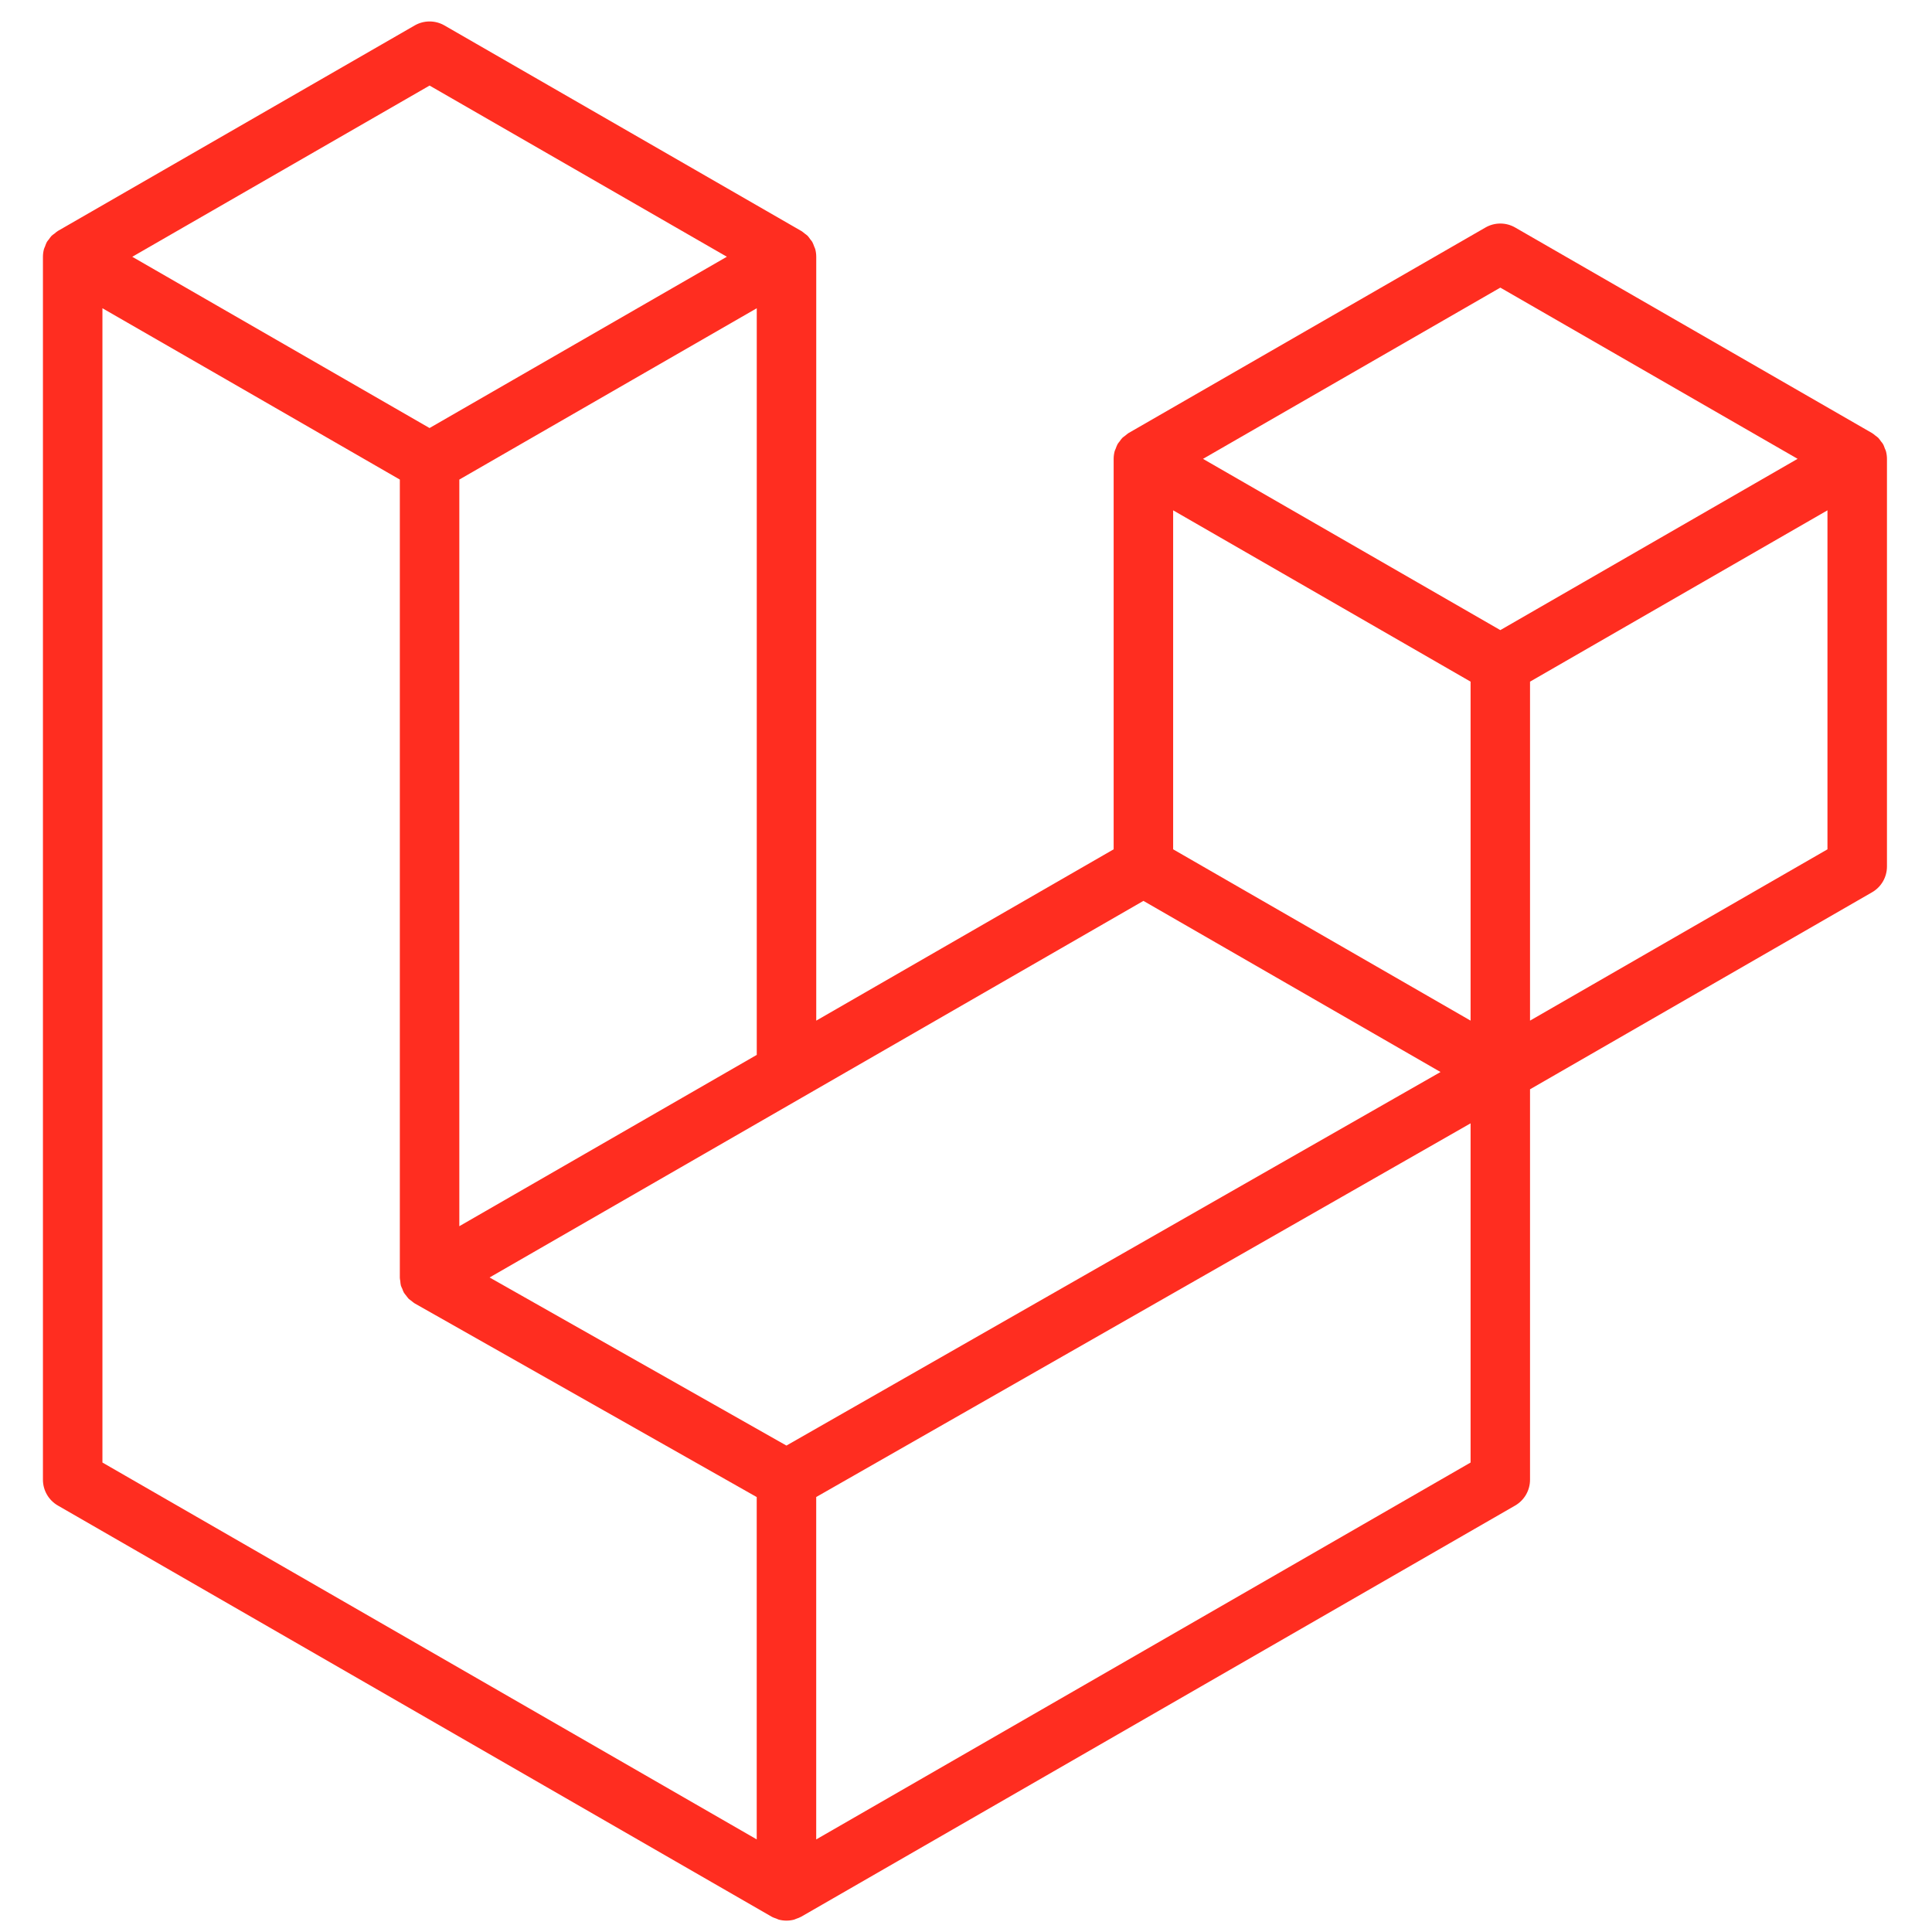
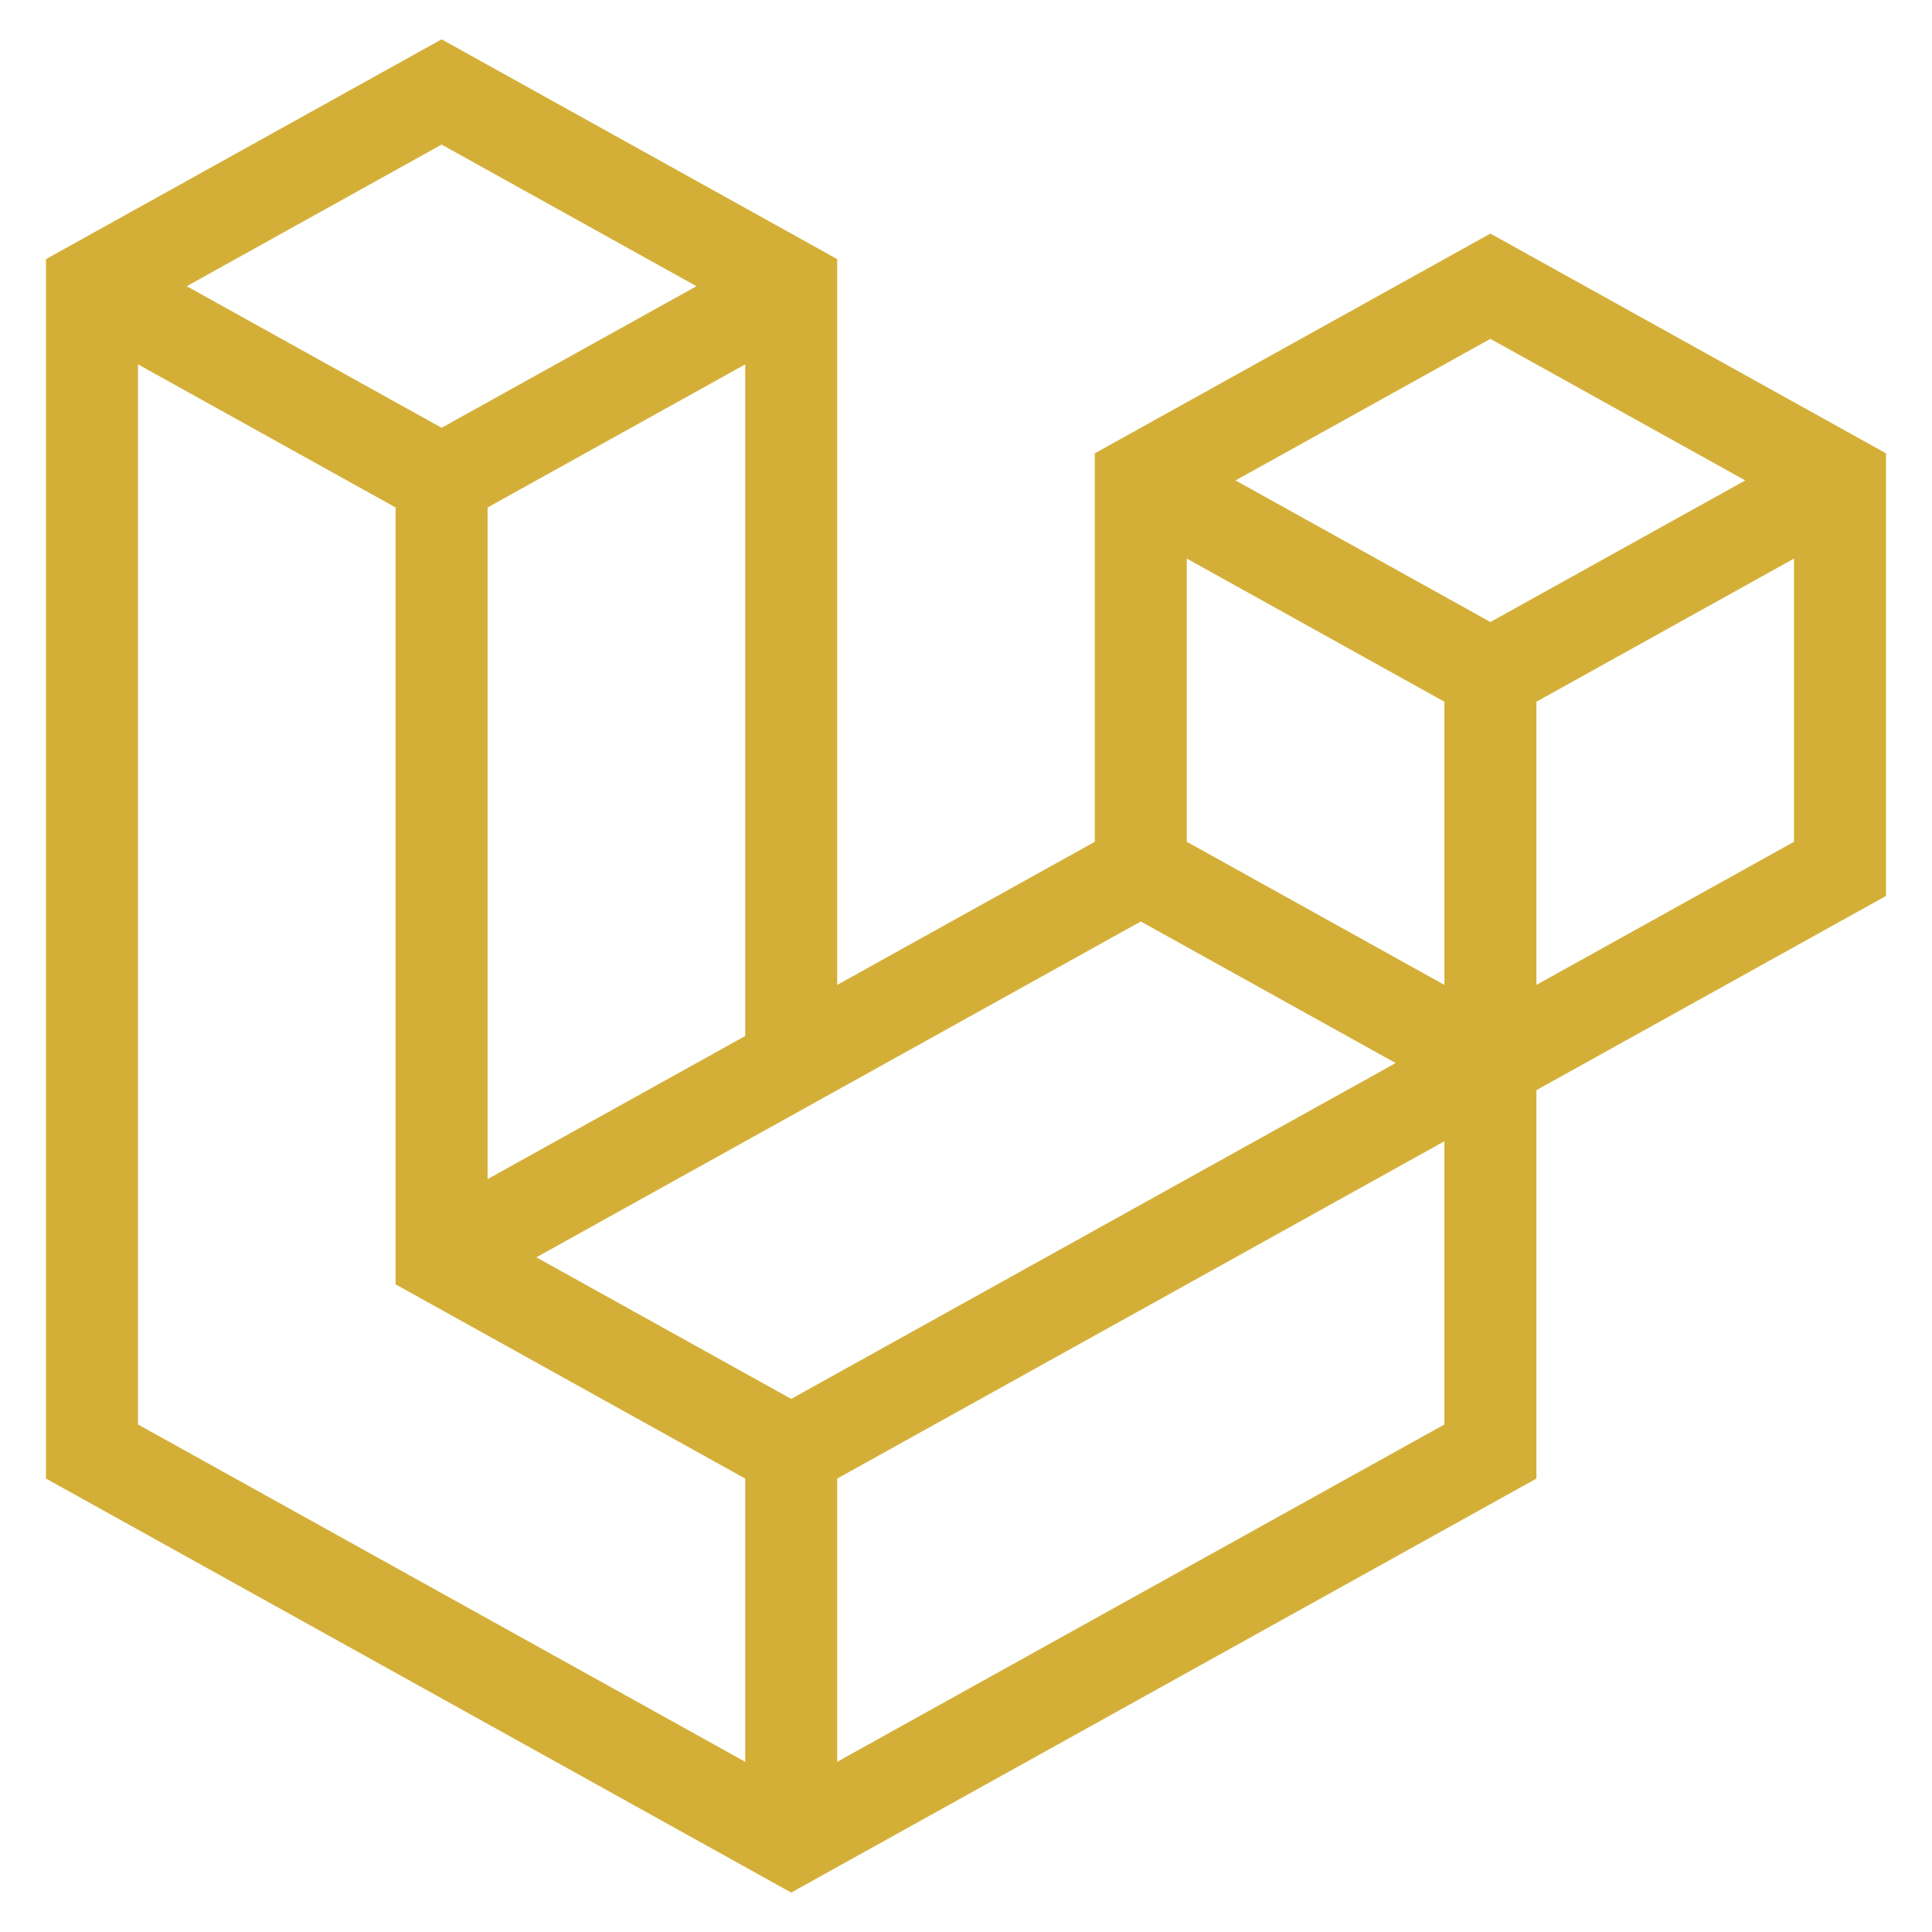
- <svg xmlns="http://www.w3.org/2000/svg" width="166" height="166" viewBox="0 0 166 166" fill="none">
-   <path fill-rule="evenodd" clip-rule="evenodd" d="M162.041 38.759C162.099 38.977 162.129 39.201 162.13 39.426V74.452C162.13 74.902 162.011 75.344 161.786 75.733C161.561 76.122 161.237 76.444 160.847 76.668L131.462 93.594V127.141C131.462 128.054 130.977 128.897 130.186 129.357L68.847 164.683C68.707 164.763 68.554 164.814 68.401 164.868C68.343 164.887 68.289 164.922 68.228 164.938C67.8 165.051 67.349 165.051 66.92 164.938C66.85 164.919 66.786 164.881 66.719 164.855C66.579 164.804 66.432 164.76 66.298 164.683L4.972 129.357C4.583 129.133 4.259 128.81 4.034 128.421C3.808 128.032 3.69 127.591 3.689 127.141L3.689 22.063C3.689 21.834 3.721 21.61 3.779 21.393C3.798 21.32 3.843 21.253 3.868 21.179C3.916 21.045 3.961 20.908 4.031 20.783C4.079 20.7 4.149 20.633 4.206 20.557C4.28 20.454 4.347 20.349 4.433 20.26C4.506 20.186 4.602 20.132 4.685 20.068C4.778 19.992 4.861 19.909 4.966 19.848L35.633 2.185C36.022 1.961 36.462 1.844 36.91 1.844C37.358 1.844 37.798 1.961 38.186 2.185L68.851 19.848H68.857C68.959 19.912 69.045 19.992 69.138 20.065C69.221 20.129 69.313 20.186 69.387 20.257C69.476 20.349 69.54 20.454 69.616 20.557C69.671 20.633 69.744 20.7 69.789 20.783C69.862 20.911 69.904 21.045 69.955 21.179C69.98 21.253 70.025 21.32 70.044 21.396C70.103 21.614 70.133 21.838 70.133 22.063V87.694L95.686 72.974V39.423C95.686 39.2 95.718 38.973 95.775 38.759C95.798 38.683 95.839 38.615 95.865 38.542C95.916 38.408 95.96 38.271 96.031 38.146C96.079 38.063 96.149 37.996 96.203 37.92C96.279 37.818 96.343 37.712 96.433 37.623C96.506 37.549 96.599 37.495 96.681 37.431C96.777 37.355 96.86 37.272 96.962 37.211L127.633 19.548C128.021 19.324 128.461 19.206 128.91 19.206C129.358 19.206 129.798 19.324 130.186 19.548L160.85 37.211C160.959 37.275 161.042 37.355 161.137 37.428C161.217 37.492 161.31 37.549 161.383 37.62C161.473 37.712 161.536 37.818 161.613 37.92C161.67 37.996 161.741 38.063 161.785 38.146C161.859 38.271 161.9 38.408 161.951 38.542C161.98 38.615 162.021 38.683 162.041 38.759ZM157.018 72.974V43.848L146.287 50.028L131.462 58.568V87.694L157.021 72.974H157.018ZM126.354 125.663V96.518L111.771 104.85L70.13 128.626V158.046L126.354 125.663ZM8.801 26.485V125.663L65.018 158.043V128.629L35.649 112L35.64 111.994L35.627 111.988C35.528 111.93 35.445 111.847 35.353 111.777C35.273 111.713 35.18 111.662 35.11 111.592L35.104 111.582C35.021 111.502 34.963 111.403 34.893 111.314C34.829 111.228 34.753 111.154 34.702 111.065L34.699 111.055C34.641 110.96 34.606 110.845 34.565 110.736C34.523 110.64 34.469 110.551 34.443 110.449C34.411 110.328 34.405 110.197 34.392 110.072C34.379 109.976 34.354 109.881 34.354 109.785V109.778V41.205L19.532 32.662L8.801 26.485ZM36.913 7.35L11.364 22.063L36.907 36.777L62.453 22.06L36.907 7.35H36.913ZM50.2 99.174L65.022 90.637V26.485L54.291 32.665L39.466 41.205V105.357L50.2 99.174ZM128.91 24.713L103.363 39.426L128.91 54.14L154.453 39.423L128.91 24.713ZM126.354 58.568L111.529 50.028L100.798 43.848V72.974L115.619 81.511L126.354 87.694V58.568ZM67.571 124.205L105.042 102.803L123.772 92.109L98.245 77.405L68.854 94.334L42.066 109.762L67.571 124.205Z" fill="#FF2D20" />
+ <svg xmlns="http://www.w3.org/2000/svg" width="166" height="166" viewBox="0 0 40 42" fill="none">
+   <path fill="#D4AF37" fill-rule="evenodd" clip-rule="evenodd" d="M17.2 5.633L8.6 0.855L0 5.633V32.143L16.2 41.143L32.4 32.143V23.699L40 19.477V9.855L31.4 5.078L22.8 9.855V18.3L17.2 21.411V5.633ZM38 18.3L32.4 21.411V15.255L38 12.143V18.3ZM36.941 10.444L31.4 13.522L25.859 10.444L31.4 7.366L36.941 10.444ZM24.8 18.3V12.143L30.4 15.255V21.411L24.8 18.3ZM23.8 20.032L29.341 23.11L16.2 30.411L10.659 27.333L23.8 20.032ZM7.6 27.921L15.2 32.143V38.3L2 30.967V7.921L7.6 11.032V27.921ZM8.6 9.3L3.059 6.222L8.6 3.143L14.141 6.222L8.6 9.3ZM30.4 24.81L17.2 32.143V38.3L30.4 30.967V24.81ZM9.6 11.032L15.2 7.921V22.522L9.6 25.633V11.032Z" />
</svg>
